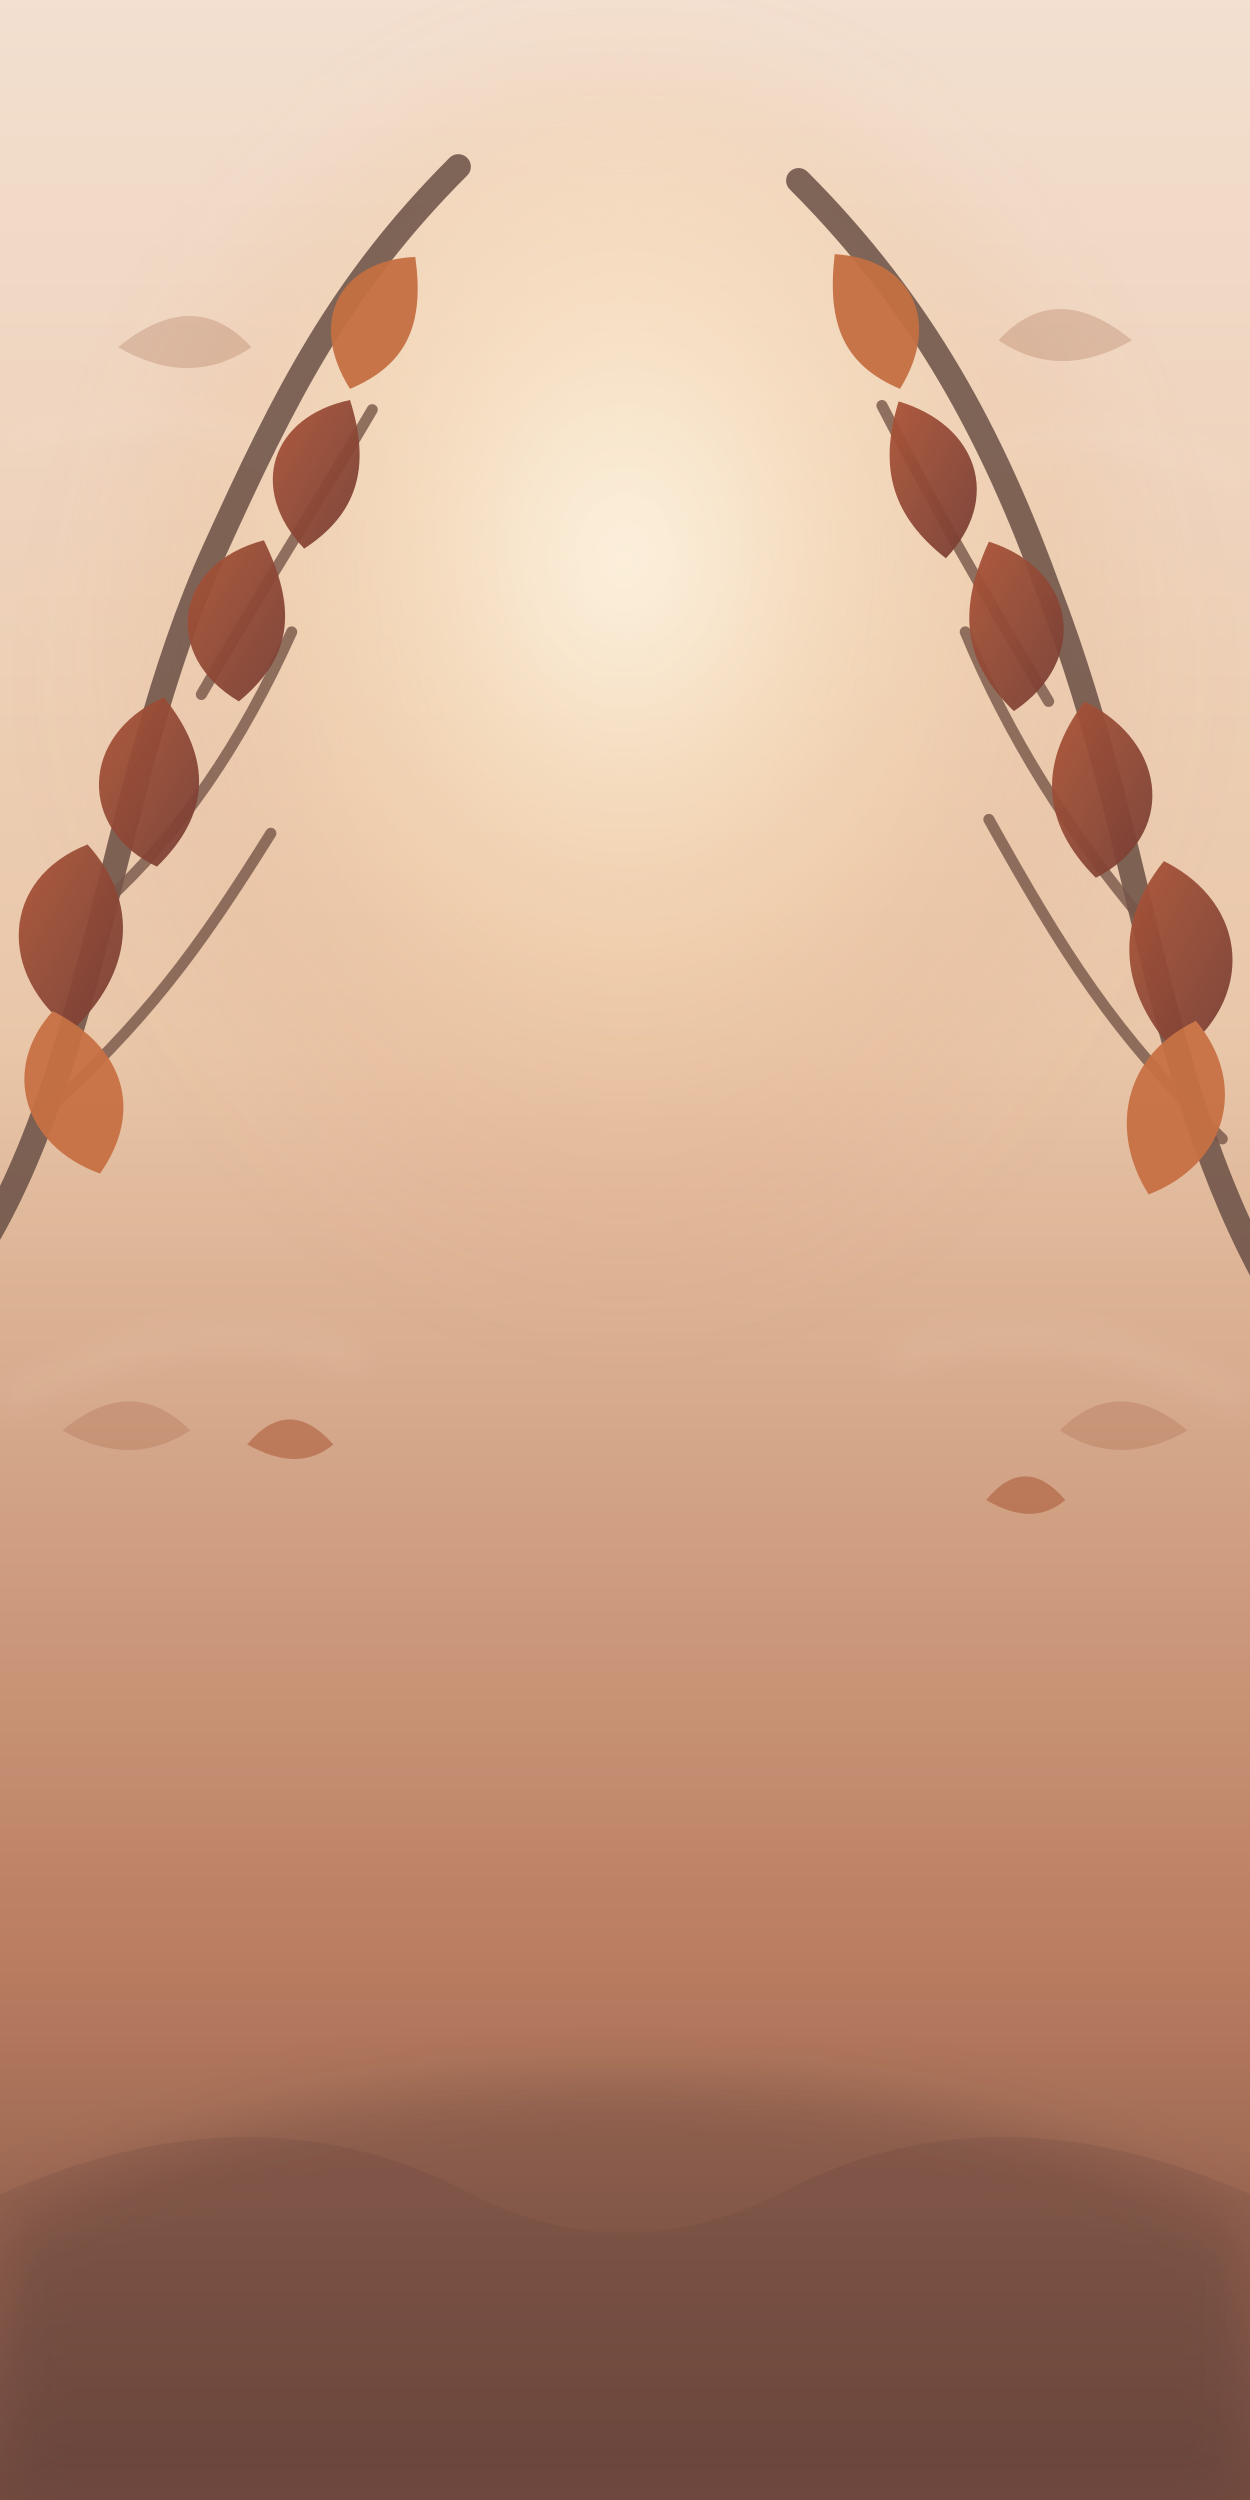
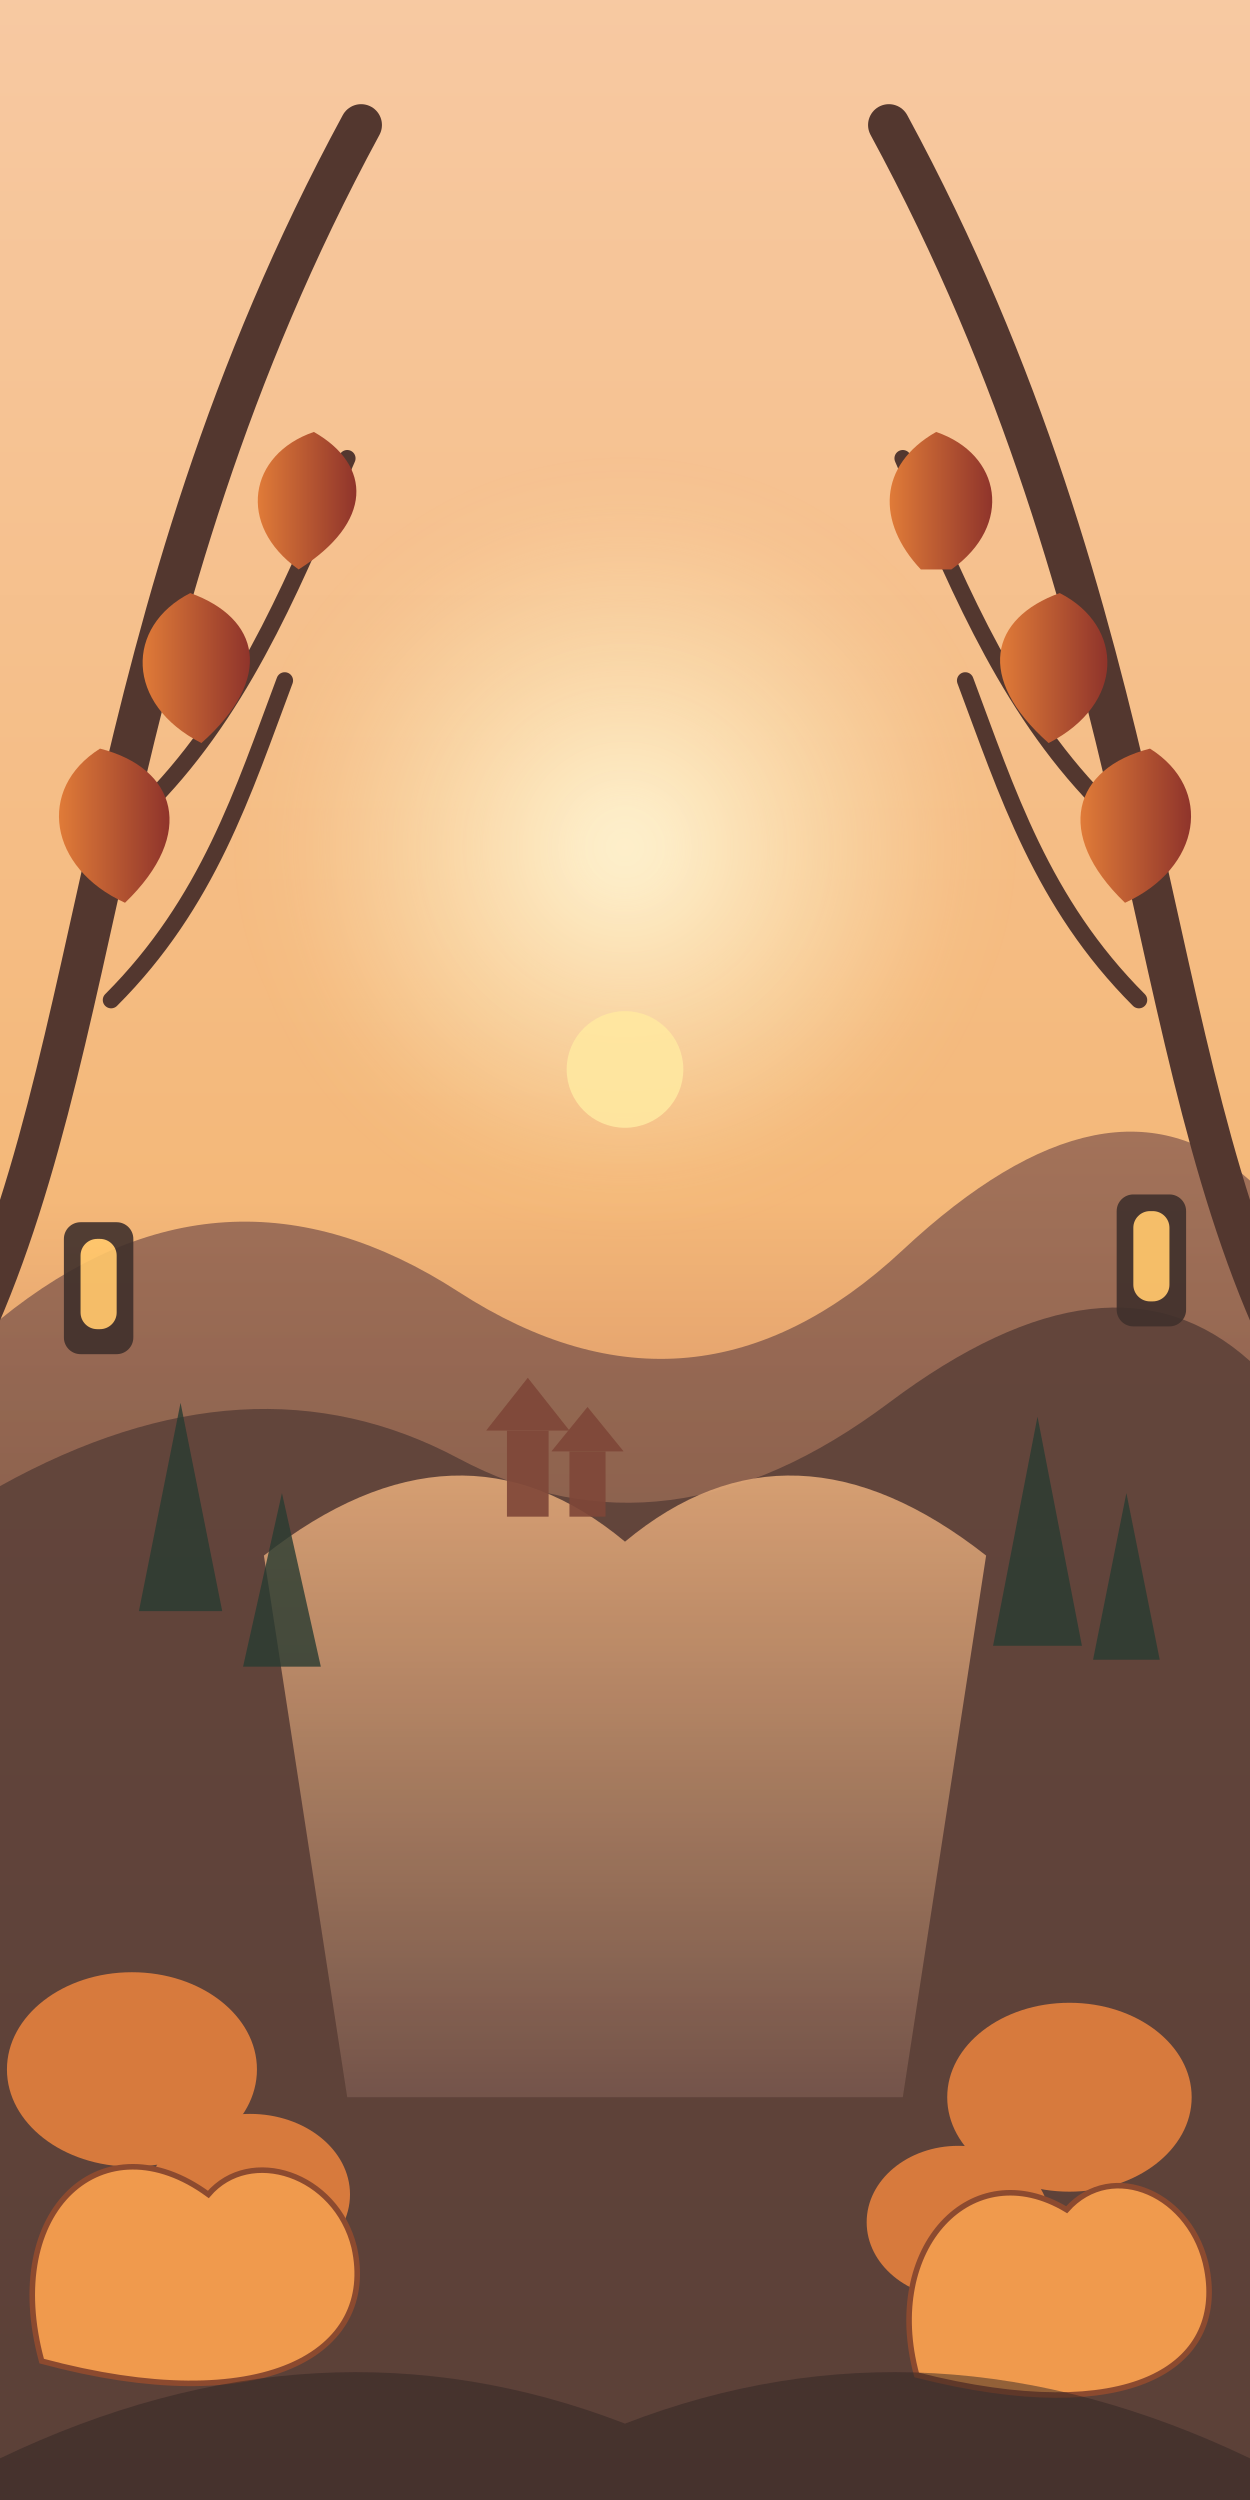
<svg xmlns="http://www.w3.org/2000/svg" viewBox="0 0 900 1800" preserveAspectRatio="xMidYMid slice">
  <defs>
-     <linearGradient id="bg" x1="0" y1="0" x2="0" y2="1">
-       <stop stop-color="#f3dfcf" />
-       <stop offset=".42" stop-color="#e8c4a6" />
-       <stop offset=".78" stop-color="#b8795d" />
-       <stop offset="1" stop-color="#70453b" />
+     <linearGradient id="sky" x2="0" y2="1">
+       <stop stop-color="#f7c9a2" />
+       <stop offset=".48" stop-color="#f4b879" />
+       <stop offset=".76" stop-color="#b9674c" />
+       <stop offset="1" stop-color="#4a302d" />
    </linearGradient>
-     <radialGradient id="light" cx="50%" cy="34%" r="52%">
-       <stop stop-color="#fff8e9" stop-opacity=".92" />
-       <stop offset=".5" stop-color="#f9d9b0" stop-opacity=".38" />
-       <stop offset="1" stop-color="#d38b66" stop-opacity="0" />
+     <radialGradient id="sun">
+       <stop stop-color="#fff8d8" stop-opacity=".95" />
+       <stop offset="1" stop-color="#fff0c2" stop-opacity="0" />
    </radialGradient>
-     <linearGradient id="leaf" x1="0" y1="0" x2="1" y2="1">
-       <stop stop-color="#a84d32" />
-       <stop offset="1" stop-color="#71382f" />
+     <linearGradient id="hill" x2="0" y2="1">
+       <stop stop-color="#9a6a55" />
+       <stop offset="1" stop-color="#4b3835" />
+     </linearGradient>
+     <linearGradient id="water" x2="0" y2="1">
+       <stop stop-color="#e2a878" />
+       <stop offset="1" stop-color="#76564b" />
+     </linearGradient>
+     <linearGradient id="leaf">
+       <stop stop-color="#e07b38" />
+       <stop offset="1" stop-color="#8f342b" />
    </linearGradient>
    <filter id="blur">
-       <feGaussianBlur stdDeviation="34" />
-     </filter>
-     <filter id="soft">
-       <feGaussianBlur stdDeviation="10" />
-     </filter>
-     <filter id="shadow">
      <feGaussianBlur stdDeviation="22" />
    </filter>
  </defs>
-   <rect width="900" height="1800" fill="url(#bg)" />
-   <ellipse cx="450" cy="570" rx="390" ry="520" fill="url(#light)" filter="url(#blur)" />
-   <g opacity=".2" filter="url(#soft)" fill="none" stroke="#fff7e8" stroke-width="7">
-     <path d="M0 320Q135 270 250 350" />
-     <path d="M900 350Q765 275 650 355" />
-     <path d="M0 1010Q150 930 260 980" />
-     <path d="M900 1010Q750 930 640 980" />
+   <rect width="900" height="1800" fill="url(#sky)" />
+   <circle cx="450" cy="610" r="250" fill="url(#sun)" filter="url(#blur)" />
+   <circle cx="450" cy="770" r="42" fill="#ffe7a0" opacity=".92" />
+   <path d="M0 950Q160 820 330 930T650 900T900 850V1800H0Z" fill="url(#hill)" opacity=".9" />
+   <path d="M0 1070Q180 970 330 1050T640 1010T900 980V1800H0Z" fill="#5d4139" opacity=".9" />
+   <path d="M190 1120Q330 1010 450 1110Q570 1010 710 1120L650 1510H250Z" fill="url(#water)" opacity=".9" />
+   <g fill="#283b31" opacity=".8">
+     <path d="M100 1160l30-150 30 150zm75 40 28-125 28 125zm540-15 32-165 32 165zm72 10 24-120 24 120z" />
  </g>
-   <g fill="none" stroke-linecap="round">
-     <path d="M-35 930C70 790 75 570 155 395C205 285 245 205 330 120" stroke="#60453c" stroke-width="18" opacity=".82" />
-     <path d="M28 805C105 735 142 685 195 600M75 650C130 600 174 535 210 455M145 500C185 430 230 360 268 295" stroke="#725044" stroke-width="8" opacity=".8" />
-     <path d="M935 960C830 800 830 620 755 425C715 315 665 220 575 130" stroke="#60453c" stroke-width="18" opacity=".82" />
-     <path d="M880 820C802 745 765 685 712 590M825 665C770 600 726 530 695 455M755 505C710 430 670 360 635 292" stroke="#725044" stroke-width="8" opacity=".8" />
+   <g fill="#7e4637" opacity=".9">
+     <rect x="365" y="1030" width="30" height="62" />
+     <path d="M350 1030l30-38 30 38Z" />
+     <rect x="410" y="1045" width="26" height="47" />
+     <path d="M397 1045l26-32 26 32Z" />
  </g>
-   <g fill="url(#leaf)" opacity=".94">
-     <path d="M52 742C-2 702 0 633 63 608C101 650 96 700 52 742Z" />
-     <path d="M113 624C57 598 56 530 118 502C154 547 151 587 113 624Z" />
-     <path d="M172 505C116 472 125 406 190 389C216 442 208 475 172 505Z" />
-     <path d="M219 395C178 352 195 300 252 288C268 338 256 371 219 395Z" />
-     <path d="M72 845C17 825 0 770 38 728C91 755 103 801 72 845Z" fill="#c66b3e" />
-     <path d="M252 280C221 231 245 187 299 185C306 235 292 263 252 280Z" fill="#c26a3c" />
-     <path d="M848 760C904 720 900 651 838 620C801 666 806 715 848 760Z" />
-     <path d="M789 632C846 603 843 536 781 505C747 550 750 593 789 632Z" />
-     <path d="M730 512C785 475 775 410 712 390C688 442 695 478 730 512Z" />
-     <path d="M681 402C722 359 704 306 647 289C632 338 643 372 681 402Z" />
-     <path d="M827 860C884 838 899 780 861 735C809 760 798 814 827 860Z" fill="#c66b3e" />
-     <path d="M648 280C679 230 655 186 601 183C595 234 608 263 648 280Z" fill="#c26a3c" />
+   <g fill="none" stroke="#53372f" stroke-linecap="round">
+     <path d="M-30 980C80 760 65 450 260 90" stroke-width="30" />
+     <path d="M930 980C820 760 835 450 640 90" stroke-width="30" />
+     <path d="M80 720C150 650 175 570 205 490M115 570C180 500 215 410 250 330M820 720C750 650 725 570 695 490M785 570C720 500 685 410 650 330" stroke-width="12" />
  </g>
-   <g fill="#9c563d" opacity=".25">
-     <path d="M85 250q55-45 96 0-44 30-96 0Z" />
-     <path d="M815 245q-55-45-96 0 44 30 96 0Z" />
-     <path d="M45 1030q50-42 92 0-43 28-92 0Z" />
-     <path d="M855 1030q-50-42-92 0 43 28 92 0Z" />
+   <g fill="url(#leaf)">
+     <path d="M90 650c-55-25-64-82-18-111 55 14 70 61 18 111Z" />
+     <path d="M145 535c-55-28-55-84-8-108 50 18 61 61 8 108Z" />
+     <path d="M215 410c-45-32-36-83 11-99 42 24 43 65-11 99Z" />
+     <path d="M810 650c55-25 64-82 18-111-55 14-70 61-18 111Z" />
+     <path d="M755 535c55-28 55-84 8-108-50 18-61 61-8 108Z" />
+     <path d="M685 410c45-32 36-83-11-99-42 24-43 65-11 99Z" />
  </g>
-   <ellipse cx="450" cy="1710" rx="510" ry="210" fill="#3e2927" opacity=".26" filter="url(#shadow)" />
-   <path d="M0 1580Q180 1500 330 1575Q450 1640 570 1575Q720 1500 900 1580V1800H0Z" fill="#5a3933" opacity=".18" />
-   <g fill="#a95735" opacity=".58">
-     <path d="M178 1040q30-36 62 0-25 21-62 0Z">
-       <animateTransform attributeName="transform" type="translate" values="0 0;20 80;-8 160" dur="9s" repeatCount="indefinite" />
-     </path>
-     <path d="M710 1080q28-34 57 0-23 20-57 0Z">
-       <animateTransform attributeName="transform" type="translate" values="0 0;-18 90;8 175" dur="10s" repeatCount="indefinite" />
-     </path>
+   <g opacity=".9">
+     <rect x="46" y="880" width="50" height="95" rx="12" fill="#3f302b" />
+     <rect x="58" y="892" width="26" height="65" rx="12" fill="#ffc76a" />
+     <rect x="804" y="860" width="50" height="95" rx="12" fill="#3f302b" />
+     <rect x="816" y="872" width="26" height="65" rx="12" fill="#ffc76a" />
  </g>
-   <rect width="900" height="1800" fill="#fff7e8" opacity=".035" />
+   <g fill="#d77a3d">
+     <ellipse cx="95" cy="1490" rx="90" ry="70" />
+     <ellipse cx="180" cy="1580" rx="72" ry="58" />
+     <ellipse cx="770" cy="1510" rx="88" ry="68" />
+     <ellipse cx="690" cy="1600" rx="66" ry="55" />
+   </g>
+   <g fill="#f09a4d" stroke="#8c4a2f" stroke-width="4">
+     <path d="M30 1700c-30-110 45-175 120-120 30-35 92-15 105 38 17 76-65 125-225 82Z" />
+     <path d="M660 1710c-25-92 40-160 108-119 33-37 91-11 101 43 13 70-55 115-209 76Z" />
+   </g>
+   <path d="M0 1770Q230 1660 450 1745Q670 1660 900 1770V1800H0Z" fill="#2e2322" opacity=".48" />
</svg>
